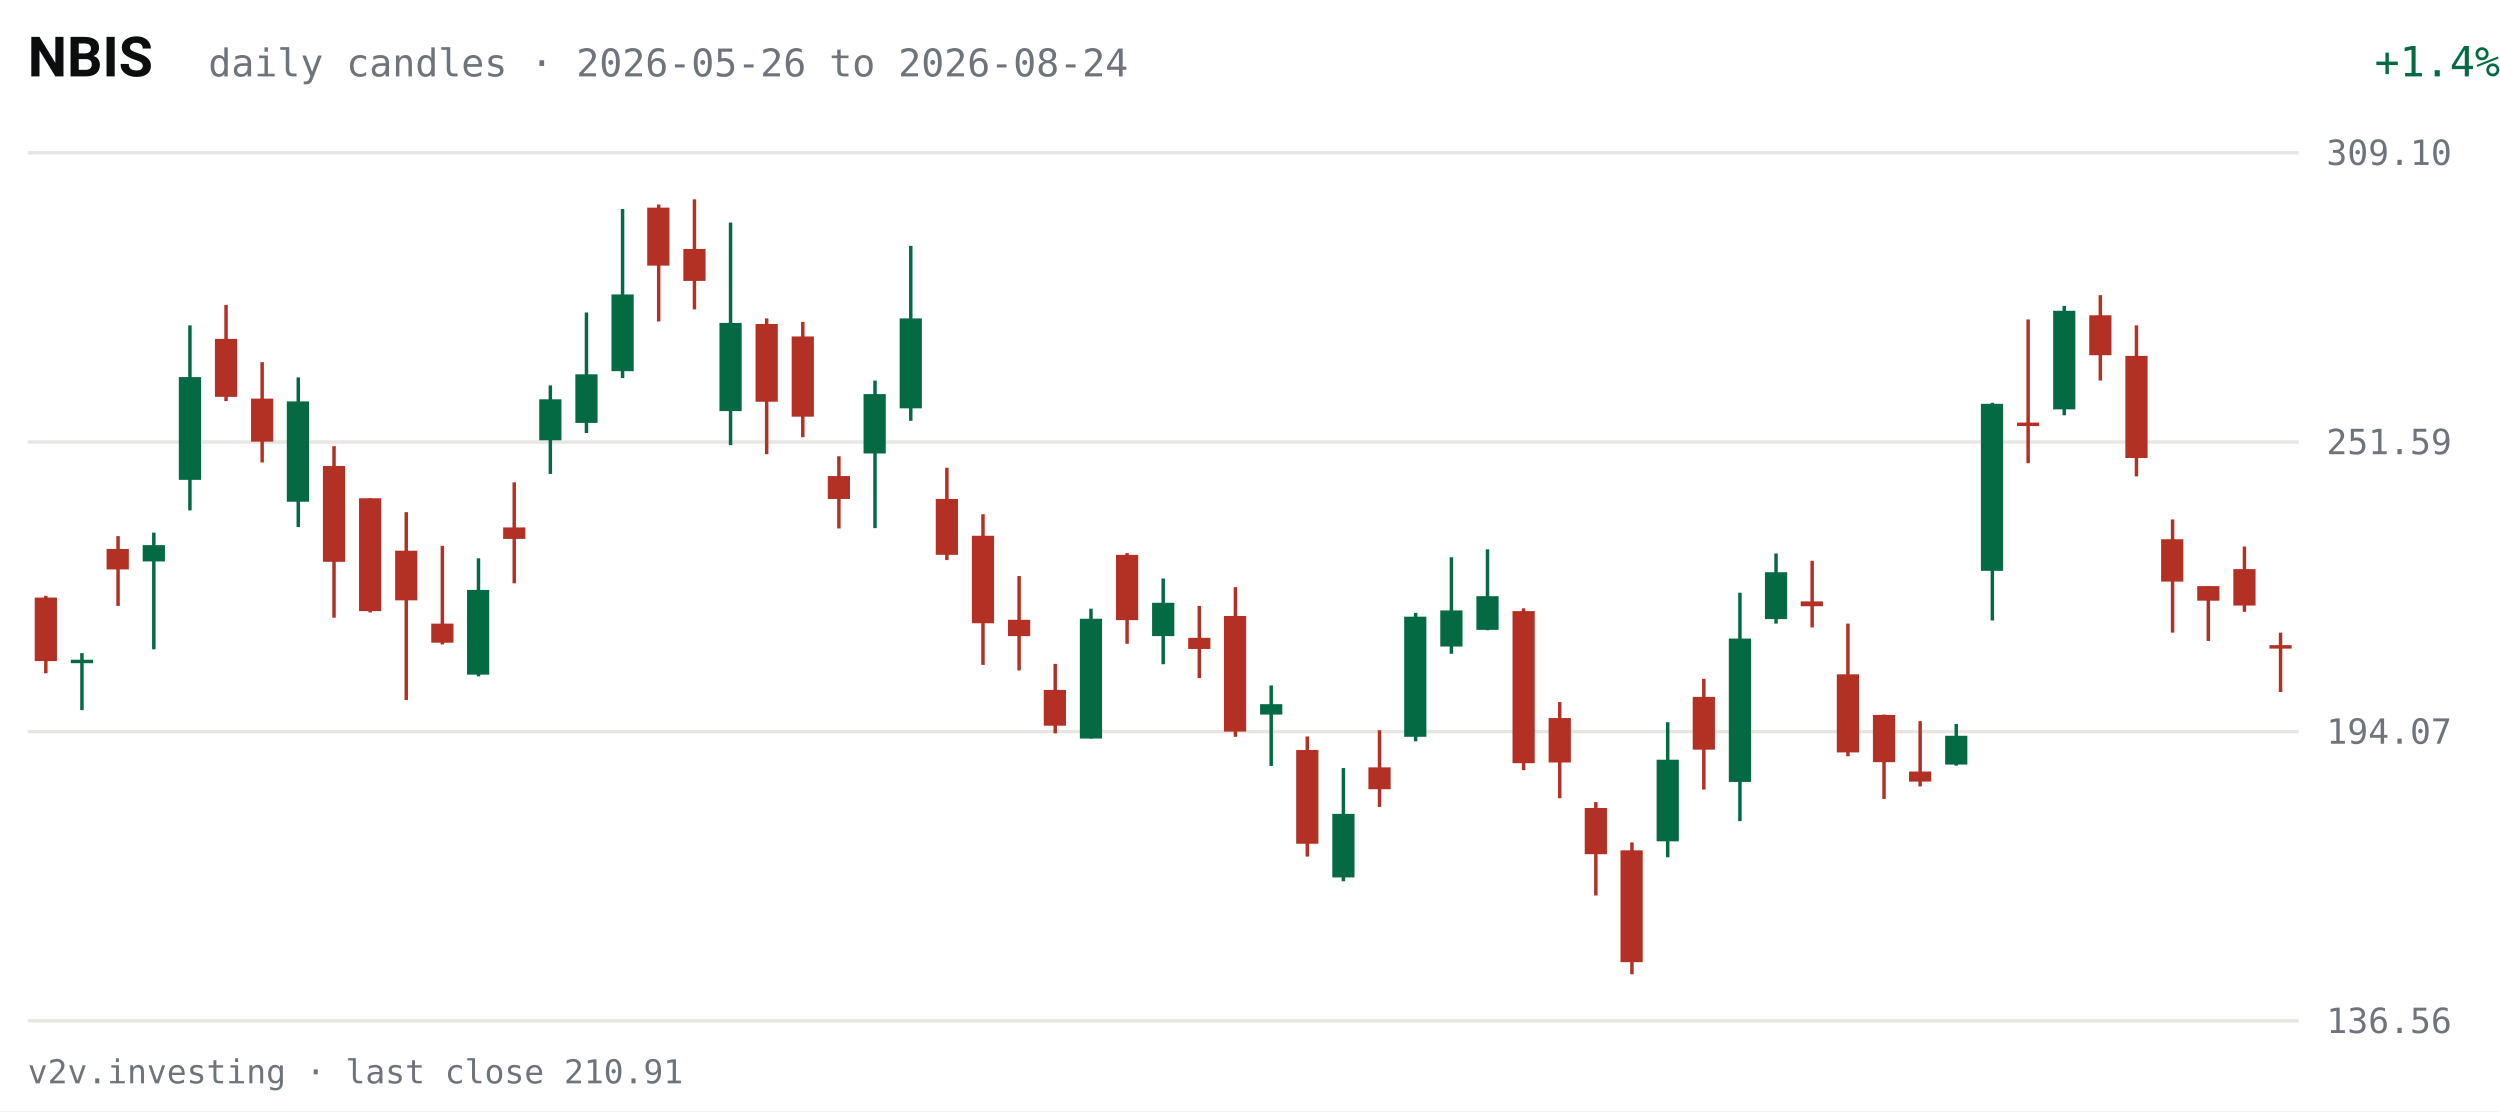
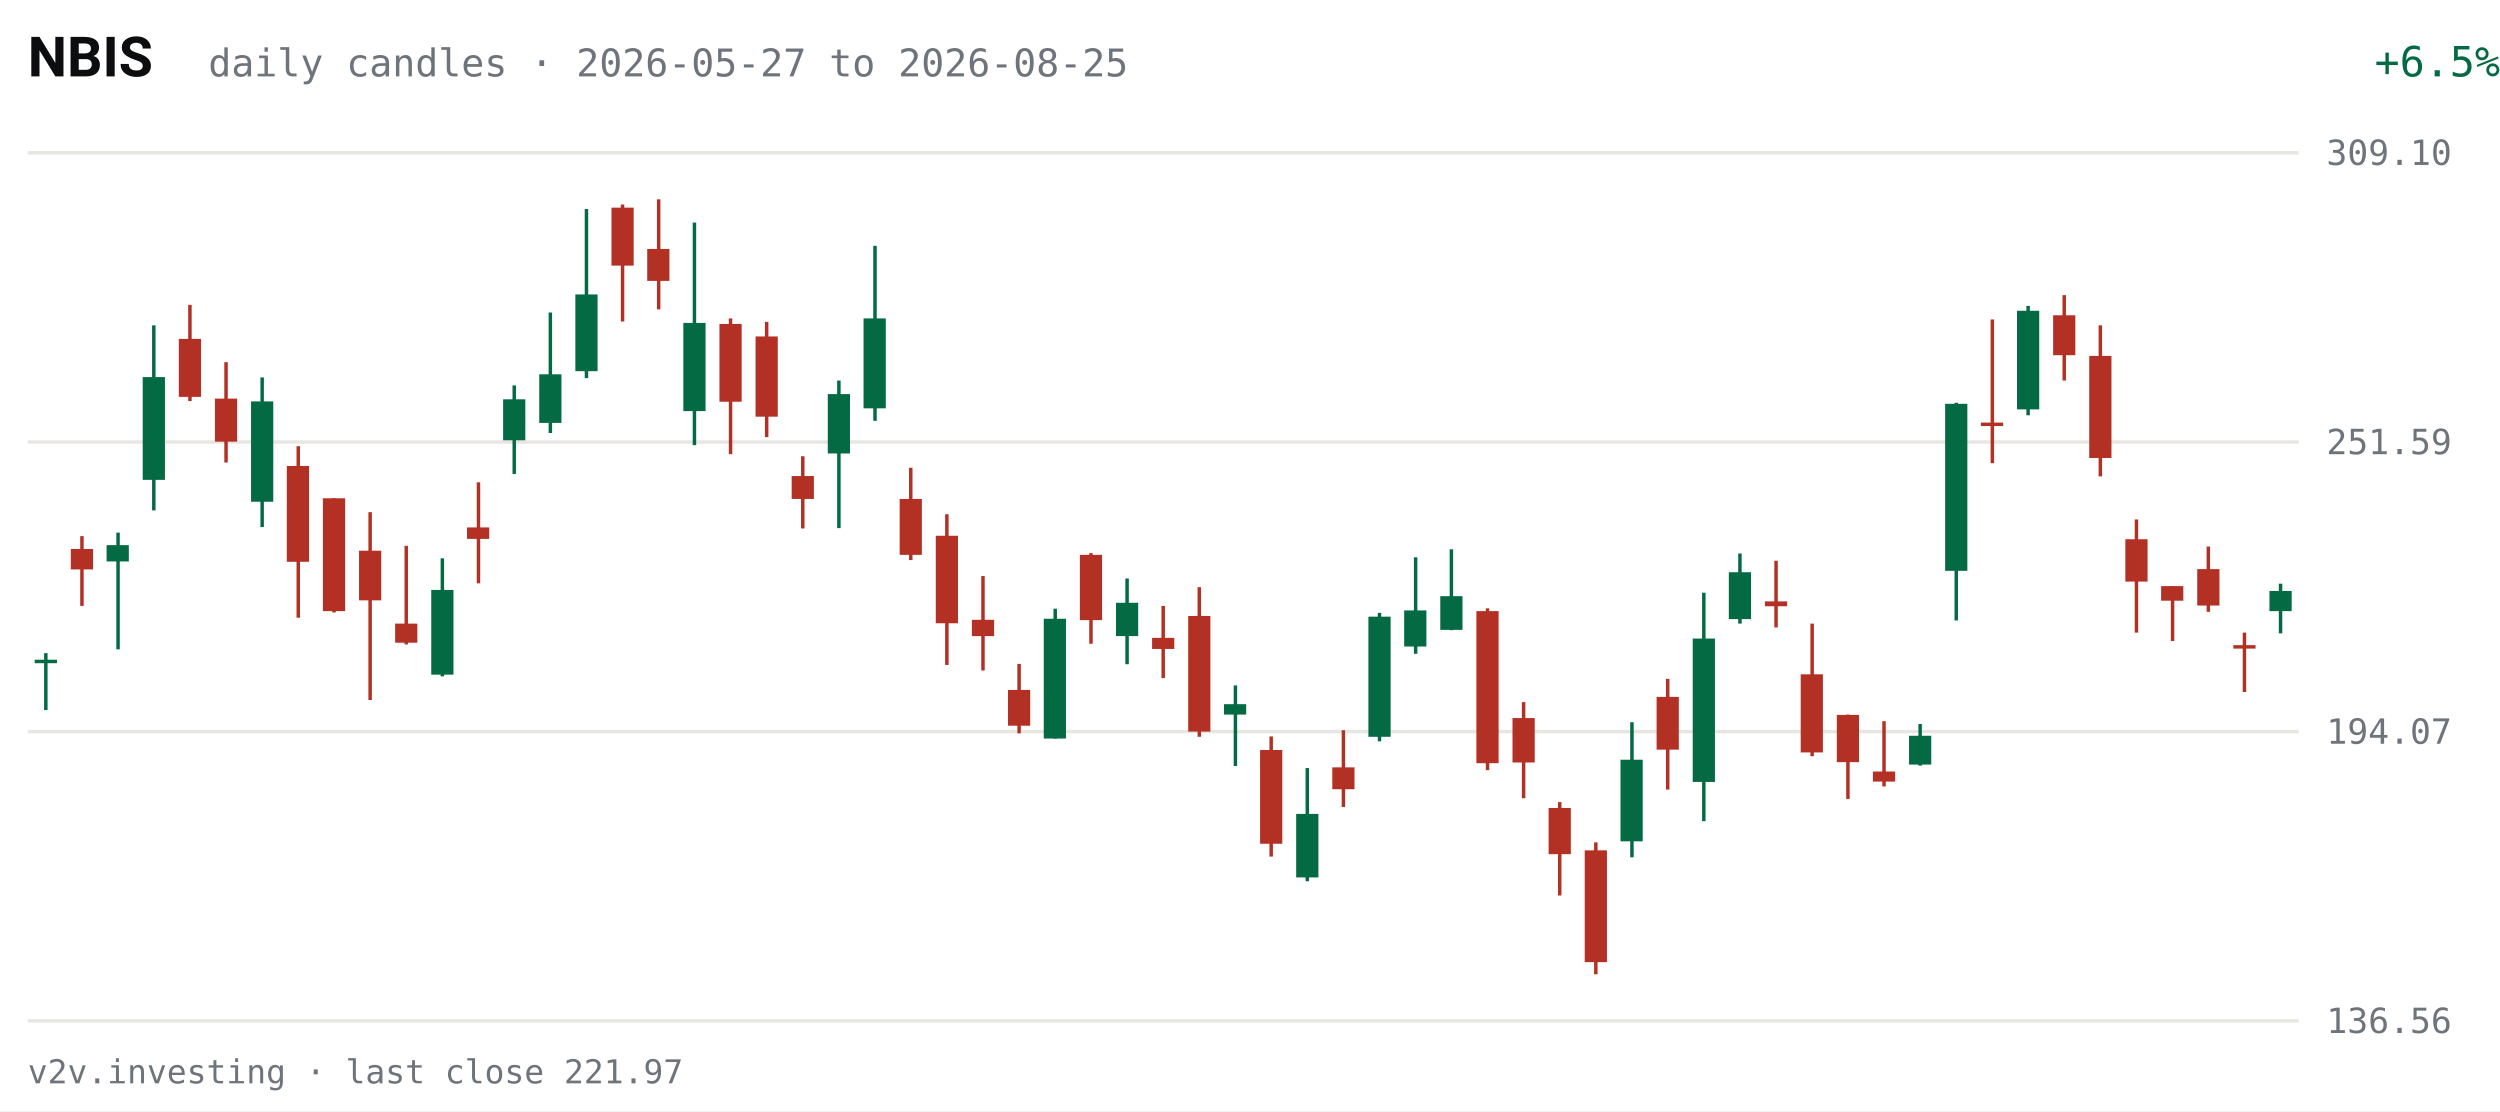
<svg xmlns="http://www.w3.org/2000/svg" viewBox="0 0 720 320" width="720" height="320" role="img" aria-label="NBIS daily candles, last 63 sessions">
  <rect width="720" height="320" fill="#FFFFFF" />
  <text x="8" y="22" fill="#0C0D0E" font-size="16" font-weight="600" font-family="system-ui,-apple-system,Segoe UI,Roboto,sans-serif">NBIS</text>
-   <text x="60" y="22" fill="#6E747B" font-size="11" font-family="ui-monospace,SFMono-Regular,Menlo,Consolas,monospace">daily candles · 2026-05-26 to 2026-08-24</text>
-   <text x="670" y="22" fill="#046A44" font-size="12" text-anchor="end" font-family="ui-monospace,SFMono-Regular,Menlo,Consolas,monospace" transform="translate(50,0)">+1.4%</text>
+   <text x="60" y="22" fill="#6E747B" font-size="11" font-family="ui-monospace,SFMono-Regular,Menlo,Consolas,monospace">daily candles · 2026-05-27 to 2026-08-25</text>
+   <text x="670" y="22" fill="#046A44" font-size="12" text-anchor="end" font-family="ui-monospace,SFMono-Regular,Menlo,Consolas,monospace" transform="translate(50,0)">+6.5%</text>
  <g font-family="ui-monospace,SFMono-Regular,Menlo,Consolas,monospace">
    <line x1="8" y1="294.0" x2="662" y2="294.0" stroke="#E7E6E1" stroke-width="1" />
    <text x="670" y="297.5" fill="#6E747B" font-size="10">136.56</text>
    <line x1="8" y1="210.7" x2="662" y2="210.7" stroke="#E7E6E1" stroke-width="1" />
    <text x="670" y="214.2" fill="#6E747B" font-size="10">194.07</text>
    <line x1="8" y1="127.3" x2="662" y2="127.3" stroke="#E7E6E1" stroke-width="1" />
    <text x="670" y="130.8" fill="#6E747B" font-size="10">251.59</text>
    <line x1="8" y1="44.0" x2="662" y2="44.0" stroke="#E7E6E1" stroke-width="1" />
    <text x="670" y="47.5" fill="#6E747B" font-size="10">309.10</text>
-     <line x1="13.2" y1="171.6" x2="13.2" y2="193.9" stroke="#B33124" stroke-width="1" />
-     <rect x="10.0" y="172.1" width="6.4" height="18.3" fill="#B33124" />
-     <line x1="23.6" y1="188.1" x2="23.6" y2="204.5" stroke="#046A44" stroke-width="1" />
-     <rect x="20.4" y="190.0" width="6.4" height="1.0" fill="#046A44" />
-     <line x1="34.0" y1="154.4" x2="34.0" y2="174.5" stroke="#B33124" stroke-width="1" />
-     <rect x="30.7" y="158.1" width="6.4" height="5.9" fill="#B33124" />
-     <line x1="44.3" y1="153.4" x2="44.3" y2="187.0" stroke="#046A44" stroke-width="1" />
-     <rect x="41.1" y="157.0" width="6.4" height="4.7" fill="#046A44" />
-     <line x1="54.7" y1="93.7" x2="54.7" y2="147.0" stroke="#046A44" stroke-width="1" />
-     <rect x="51.5" y="108.6" width="6.4" height="29.6" fill="#046A44" />
-     <line x1="65.1" y1="87.8" x2="65.1" y2="115.5" stroke="#B33124" stroke-width="1" />
-     <rect x="61.9" y="97.6" width="6.4" height="16.7" fill="#B33124" />
-     <line x1="75.5" y1="104.3" x2="75.5" y2="133.2" stroke="#B33124" stroke-width="1" />
-     <rect x="72.3" y="114.8" width="6.4" height="12.4" fill="#B33124" />
-     <line x1="85.9" y1="108.7" x2="85.9" y2="151.8" stroke="#046A44" stroke-width="1" />
-     <rect x="82.6" y="115.6" width="6.4" height="28.9" fill="#046A44" />
-     <line x1="96.2" y1="128.5" x2="96.2" y2="177.9" stroke="#B33124" stroke-width="1" />
-     <rect x="93.0" y="134.2" width="6.4" height="27.6" fill="#B33124" />
-     <line x1="106.6" y1="143.5" x2="106.6" y2="176.4" stroke="#B33124" stroke-width="1" />
-     <rect x="103.4" y="143.5" width="6.4" height="32.5" fill="#B33124" />
-     <line x1="117.0" y1="147.5" x2="117.0" y2="201.6" stroke="#B33124" stroke-width="1" />
-     <rect x="113.8" y="158.6" width="6.4" height="14.3" fill="#B33124" />
-     <line x1="127.4" y1="157.2" x2="127.4" y2="185.6" stroke="#B33124" stroke-width="1" />
-     <rect x="124.2" y="179.6" width="6.4" height="5.5" fill="#B33124" />
-     <line x1="137.8" y1="160.8" x2="137.8" y2="194.8" stroke="#046A44" stroke-width="1" />
-     <rect x="134.5" y="169.9" width="6.4" height="24.4" fill="#046A44" />
-     <line x1="148.1" y1="138.9" x2="148.1" y2="168.0" stroke="#B33124" stroke-width="1" />
-     <rect x="144.9" y="151.9" width="6.4" height="3.3" fill="#B33124" />
-     <line x1="158.5" y1="111.0" x2="158.5" y2="136.5" stroke="#046A44" stroke-width="1" />
-     <rect x="155.3" y="115.0" width="6.4" height="11.8" fill="#046A44" />
-     <line x1="168.9" y1="90.0" x2="168.9" y2="124.7" stroke="#046A44" stroke-width="1" />
-     <rect x="165.7" y="107.8" width="6.4" height="14.0" fill="#046A44" />
-     <line x1="179.3" y1="60.2" x2="179.3" y2="108.9" stroke="#046A44" stroke-width="1" />
-     <rect x="176.1" y="84.8" width="6.4" height="22.1" fill="#046A44" />
-     <line x1="189.7" y1="58.9" x2="189.7" y2="92.6" stroke="#B33124" stroke-width="1" />
-     <rect x="186.4" y="59.8" width="6.4" height="16.7" fill="#B33124" />
-     <line x1="200.0" y1="57.4" x2="200.0" y2="89.1" stroke="#B33124" stroke-width="1" />
-     <rect x="196.8" y="71.7" width="6.4" height="9.2" fill="#B33124" />
-     <line x1="210.4" y1="64.1" x2="210.4" y2="128.2" stroke="#046A44" stroke-width="1" />
-     <rect x="207.2" y="93.0" width="6.4" height="25.4" fill="#046A44" />
-     <line x1="220.8" y1="91.7" x2="220.8" y2="130.8" stroke="#B33124" stroke-width="1" />
-     <rect x="217.6" y="93.3" width="6.4" height="22.4" fill="#B33124" />
-     <line x1="231.2" y1="92.7" x2="231.2" y2="125.9" stroke="#B33124" stroke-width="1" />
-     <rect x="228.0" y="96.9" width="6.4" height="23.1" fill="#B33124" />
-     <line x1="241.6" y1="131.4" x2="241.6" y2="152.2" stroke="#B33124" stroke-width="1" />
-     <rect x="238.4" y="137.1" width="6.4" height="6.6" fill="#B33124" />
-     <line x1="252.0" y1="109.6" x2="252.0" y2="152.1" stroke="#046A44" stroke-width="1" />
-     <rect x="248.7" y="113.5" width="6.4" height="17.1" fill="#046A44" />
-     <line x1="262.3" y1="70.8" x2="262.3" y2="121.2" stroke="#046A44" stroke-width="1" />
-     <rect x="259.1" y="91.7" width="6.4" height="25.9" fill="#046A44" />
-     <line x1="272.7" y1="134.7" x2="272.7" y2="161.3" stroke="#B33124" stroke-width="1" />
-     <rect x="269.5" y="143.7" width="6.4" height="16.1" fill="#B33124" />
-     <line x1="283.1" y1="148.1" x2="283.1" y2="191.5" stroke="#B33124" stroke-width="1" />
-     <rect x="279.9" y="154.3" width="6.4" height="25.2" fill="#B33124" />
-     <line x1="293.5" y1="165.9" x2="293.5" y2="193.1" stroke="#B33124" stroke-width="1" />
-     <rect x="290.3" y="178.5" width="6.4" height="4.7" fill="#B33124" />
-     <line x1="303.9" y1="191.2" x2="303.9" y2="211.2" stroke="#B33124" stroke-width="1" />
-     <rect x="300.6" y="198.7" width="6.4" height="10.3" fill="#B33124" />
-     <line x1="314.2" y1="175.3" x2="314.2" y2="212.7" stroke="#046A44" stroke-width="1" />
-     <rect x="311.0" y="178.2" width="6.4" height="34.5" fill="#046A44" />
-     <line x1="324.6" y1="159.3" x2="324.6" y2="185.4" stroke="#B33124" stroke-width="1" />
-     <rect x="321.4" y="159.8" width="6.4" height="18.8" fill="#B33124" />
-     <line x1="335.0" y1="166.6" x2="335.0" y2="191.3" stroke="#046A44" stroke-width="1" />
-     <rect x="331.8" y="173.6" width="6.4" height="9.6" fill="#046A44" />
-     <line x1="345.4" y1="174.5" x2="345.4" y2="195.3" stroke="#B33124" stroke-width="1" />
-     <rect x="342.2" y="183.7" width="6.4" height="3.2" fill="#B33124" />
-     <line x1="355.8" y1="169.1" x2="355.8" y2="212.2" stroke="#B33124" stroke-width="1" />
-     <rect x="352.5" y="177.4" width="6.4" height="33.3" fill="#B33124" />
-     <line x1="366.1" y1="197.4" x2="366.1" y2="220.6" stroke="#046A44" stroke-width="1" />
-     <rect x="362.9" y="202.8" width="6.4" height="3.0" fill="#046A44" />
-     <line x1="376.5" y1="212.1" x2="376.5" y2="246.7" stroke="#B33124" stroke-width="1" />
-     <rect x="373.3" y="216.0" width="6.4" height="27.0" fill="#B33124" />
-     <line x1="386.9" y1="221.2" x2="386.9" y2="253.8" stroke="#046A44" stroke-width="1" />
-     <rect x="383.7" y="234.4" width="6.4" height="18.3" fill="#046A44" />
-     <line x1="397.3" y1="210.3" x2="397.3" y2="232.4" stroke="#B33124" stroke-width="1" />
-     <rect x="394.1" y="221.0" width="6.4" height="6.3" fill="#B33124" />
-     <line x1="407.7" y1="176.5" x2="407.7" y2="213.5" stroke="#046A44" stroke-width="1" />
-     <rect x="404.4" y="177.6" width="6.4" height="34.6" fill="#046A44" />
-     <line x1="418.0" y1="160.5" x2="418.0" y2="188.3" stroke="#046A44" stroke-width="1" />
-     <rect x="414.8" y="175.8" width="6.4" height="10.4" fill="#046A44" />
-     <line x1="428.4" y1="158.2" x2="428.4" y2="181.5" stroke="#046A44" stroke-width="1" />
-     <rect x="425.2" y="171.7" width="6.4" height="9.7" fill="#046A44" />
-     <line x1="438.8" y1="175.2" x2="438.8" y2="221.8" stroke="#B33124" stroke-width="1" />
-     <rect x="435.6" y="176.0" width="6.4" height="43.8" fill="#B33124" />
-     <line x1="449.2" y1="202.2" x2="449.2" y2="229.9" stroke="#B33124" stroke-width="1" />
-     <rect x="446.0" y="206.8" width="6.4" height="12.8" fill="#B33124" />
-     <line x1="459.6" y1="231.0" x2="459.6" y2="257.9" stroke="#B33124" stroke-width="1" />
-     <rect x="456.4" y="232.7" width="6.4" height="13.3" fill="#B33124" />
-     <line x1="470.0" y1="242.6" x2="470.0" y2="280.6" stroke="#B33124" stroke-width="1" />
-     <rect x="466.7" y="244.9" width="6.4" height="32.2" fill="#B33124" />
-     <line x1="480.3" y1="208.0" x2="480.3" y2="246.9" stroke="#046A44" stroke-width="1" />
-     <rect x="477.1" y="218.8" width="6.4" height="23.5" fill="#046A44" />
-     <line x1="490.7" y1="195.5" x2="490.7" y2="227.4" stroke="#B33124" stroke-width="1" />
-     <rect x="487.5" y="200.7" width="6.4" height="15.2" fill="#B33124" />
-     <line x1="501.1" y1="170.7" x2="501.1" y2="236.5" stroke="#046A44" stroke-width="1" />
-     <rect x="497.9" y="183.9" width="6.4" height="41.3" fill="#046A44" />
-     <line x1="511.5" y1="159.4" x2="511.5" y2="179.6" stroke="#046A44" stroke-width="1" />
-     <rect x="508.3" y="164.8" width="6.4" height="13.5" fill="#046A44" />
-     <line x1="521.9" y1="161.5" x2="521.9" y2="180.7" stroke="#B33124" stroke-width="1" />
-     <rect x="518.6" y="173.2" width="6.4" height="1.4" fill="#B33124" />
-     <line x1="532.2" y1="179.6" x2="532.2" y2="217.8" stroke="#B33124" stroke-width="1" />
-     <rect x="529.0" y="194.2" width="6.4" height="22.5" fill="#B33124" />
-     <line x1="542.6" y1="205.8" x2="542.6" y2="230.1" stroke="#B33124" stroke-width="1" />
-     <rect x="539.4" y="205.9" width="6.4" height="13.6" fill="#B33124" />
-     <line x1="553.0" y1="207.7" x2="553.0" y2="226.5" stroke="#B33124" stroke-width="1" />
-     <rect x="549.8" y="222.2" width="6.4" height="2.9" fill="#B33124" />
-     <line x1="563.4" y1="208.5" x2="563.4" y2="220.5" stroke="#046A44" stroke-width="1" />
-     <rect x="560.2" y="211.9" width="6.4" height="8.3" fill="#046A44" />
-     <line x1="573.8" y1="116.0" x2="573.8" y2="178.7" stroke="#046A44" stroke-width="1" />
-     <rect x="570.5" y="116.3" width="6.4" height="48.1" fill="#046A44" />
-     <line x1="584.1" y1="92.0" x2="584.1" y2="133.4" stroke="#B33124" stroke-width="1" />
-     <rect x="580.9" y="121.7" width="6.4" height="1.0" fill="#B33124" />
-     <line x1="594.5" y1="88.1" x2="594.5" y2="119.6" stroke="#046A44" stroke-width="1" />
-     <rect x="591.3" y="89.5" width="6.4" height="28.4" fill="#046A44" />
-     <line x1="604.9" y1="85.0" x2="604.9" y2="109.6" stroke="#B33124" stroke-width="1" />
-     <rect x="601.7" y="90.8" width="6.4" height="11.5" fill="#B33124" />
-     <line x1="615.3" y1="93.7" x2="615.3" y2="137.2" stroke="#B33124" stroke-width="1" />
-     <rect x="612.1" y="102.5" width="6.4" height="29.4" fill="#B33124" />
-     <line x1="625.7" y1="149.6" x2="625.7" y2="182.2" stroke="#B33124" stroke-width="1" />
-     <rect x="622.4" y="155.3" width="6.4" height="12.2" fill="#B33124" />
-     <line x1="636.0" y1="168.8" x2="636.0" y2="184.6" stroke="#B33124" stroke-width="1" />
-     <rect x="632.8" y="168.8" width="6.4" height="4.2" fill="#B33124" />
-     <line x1="646.4" y1="157.4" x2="646.4" y2="176.2" stroke="#B33124" stroke-width="1" />
-     <rect x="643.2" y="163.9" width="6.4" height="10.5" fill="#B33124" />
-     <line x1="656.8" y1="182.2" x2="656.8" y2="199.3" stroke="#B33124" stroke-width="1" />
-     <rect x="653.6" y="185.8" width="6.4" height="1.0" fill="#B33124" />
+     <line x1="13.2" y1="188.1" x2="13.2" y2="204.5" stroke="#046A44" stroke-width="1" />
+     <rect x="10.0" y="190.0" width="6.4" height="1.0" fill="#046A44" />
+     <line x1="23.6" y1="154.4" x2="23.6" y2="174.5" stroke="#B33124" stroke-width="1" />
+     <rect x="20.4" y="158.1" width="6.4" height="5.9" fill="#B33124" />
+     <line x1="34.0" y1="153.4" x2="34.0" y2="187.0" stroke="#046A44" stroke-width="1" />
+     <rect x="30.7" y="157.0" width="6.4" height="4.7" fill="#046A44" />
+     <line x1="44.3" y1="93.7" x2="44.3" y2="147.0" stroke="#046A44" stroke-width="1" />
+     <rect x="41.1" y="108.6" width="6.4" height="29.6" fill="#046A44" />
+     <line x1="54.7" y1="87.8" x2="54.7" y2="115.5" stroke="#B33124" stroke-width="1" />
+     <rect x="51.5" y="97.6" width="6.4" height="16.7" fill="#B33124" />
+     <line x1="65.1" y1="104.3" x2="65.1" y2="133.2" stroke="#B33124" stroke-width="1" />
+     <rect x="61.9" y="114.8" width="6.4" height="12.4" fill="#B33124" />
+     <line x1="75.5" y1="108.7" x2="75.5" y2="151.8" stroke="#046A44" stroke-width="1" />
+     <rect x="72.3" y="115.6" width="6.4" height="28.9" fill="#046A44" />
+     <line x1="85.9" y1="128.5" x2="85.9" y2="177.9" stroke="#B33124" stroke-width="1" />
+     <rect x="82.6" y="134.2" width="6.4" height="27.6" fill="#B33124" />
+     <line x1="96.2" y1="143.5" x2="96.2" y2="176.4" stroke="#B33124" stroke-width="1" />
+     <rect x="93.0" y="143.5" width="6.4" height="32.5" fill="#B33124" />
+     <line x1="106.6" y1="147.5" x2="106.6" y2="201.6" stroke="#B33124" stroke-width="1" />
+     <rect x="103.4" y="158.6" width="6.4" height="14.3" fill="#B33124" />
+     <line x1="117.0" y1="157.2" x2="117.0" y2="185.6" stroke="#B33124" stroke-width="1" />
+     <rect x="113.8" y="179.6" width="6.4" height="5.5" fill="#B33124" />
+     <line x1="127.4" y1="160.8" x2="127.4" y2="194.8" stroke="#046A44" stroke-width="1" />
+     <rect x="124.2" y="169.9" width="6.4" height="24.4" fill="#046A44" />
+     <line x1="137.8" y1="138.9" x2="137.8" y2="168.0" stroke="#B33124" stroke-width="1" />
+     <rect x="134.5" y="151.9" width="6.4" height="3.3" fill="#B33124" />
+     <line x1="148.1" y1="111.0" x2="148.1" y2="136.5" stroke="#046A44" stroke-width="1" />
+     <rect x="144.9" y="115.0" width="6.4" height="11.8" fill="#046A44" />
+     <line x1="158.5" y1="90.0" x2="158.5" y2="124.7" stroke="#046A44" stroke-width="1" />
+     <rect x="155.3" y="107.8" width="6.4" height="14.0" fill="#046A44" />
+     <line x1="168.9" y1="60.2" x2="168.9" y2="108.9" stroke="#046A44" stroke-width="1" />
+     <rect x="165.7" y="84.8" width="6.4" height="22.1" fill="#046A44" />
+     <line x1="179.3" y1="58.9" x2="179.3" y2="92.6" stroke="#B33124" stroke-width="1" />
+     <rect x="176.1" y="59.8" width="6.4" height="16.7" fill="#B33124" />
+     <line x1="189.7" y1="57.4" x2="189.7" y2="89.1" stroke="#B33124" stroke-width="1" />
+     <rect x="186.4" y="71.7" width="6.4" height="9.2" fill="#B33124" />
+     <line x1="200.0" y1="64.1" x2="200.0" y2="128.2" stroke="#046A44" stroke-width="1" />
+     <rect x="196.8" y="93.0" width="6.4" height="25.4" fill="#046A44" />
+     <line x1="210.4" y1="91.7" x2="210.4" y2="130.8" stroke="#B33124" stroke-width="1" />
+     <rect x="207.2" y="93.3" width="6.4" height="22.4" fill="#B33124" />
+     <line x1="220.8" y1="92.7" x2="220.8" y2="125.9" stroke="#B33124" stroke-width="1" />
+     <rect x="217.6" y="96.9" width="6.4" height="23.1" fill="#B33124" />
+     <line x1="231.2" y1="131.4" x2="231.2" y2="152.2" stroke="#B33124" stroke-width="1" />
+     <rect x="228.0" y="137.1" width="6.4" height="6.6" fill="#B33124" />
+     <line x1="241.6" y1="109.6" x2="241.6" y2="152.1" stroke="#046A44" stroke-width="1" />
+     <rect x="238.4" y="113.5" width="6.4" height="17.1" fill="#046A44" />
+     <line x1="252.0" y1="70.8" x2="252.0" y2="121.2" stroke="#046A44" stroke-width="1" />
+     <rect x="248.7" y="91.7" width="6.4" height="25.9" fill="#046A44" />
+     <line x1="262.3" y1="134.7" x2="262.3" y2="161.3" stroke="#B33124" stroke-width="1" />
+     <rect x="259.1" y="143.7" width="6.4" height="16.1" fill="#B33124" />
+     <line x1="272.7" y1="148.1" x2="272.7" y2="191.5" stroke="#B33124" stroke-width="1" />
+     <rect x="269.5" y="154.3" width="6.4" height="25.2" fill="#B33124" />
+     <line x1="283.1" y1="165.9" x2="283.1" y2="193.1" stroke="#B33124" stroke-width="1" />
+     <rect x="279.9" y="178.5" width="6.4" height="4.7" fill="#B33124" />
+     <line x1="293.5" y1="191.2" x2="293.5" y2="211.2" stroke="#B33124" stroke-width="1" />
+     <rect x="290.3" y="198.7" width="6.4" height="10.3" fill="#B33124" />
+     <line x1="303.9" y1="175.3" x2="303.9" y2="212.7" stroke="#046A44" stroke-width="1" />
+     <rect x="300.6" y="178.2" width="6.4" height="34.5" fill="#046A44" />
+     <line x1="314.2" y1="159.3" x2="314.2" y2="185.4" stroke="#B33124" stroke-width="1" />
+     <rect x="311.0" y="159.8" width="6.4" height="18.8" fill="#B33124" />
+     <line x1="324.6" y1="166.6" x2="324.6" y2="191.3" stroke="#046A44" stroke-width="1" />
+     <rect x="321.4" y="173.6" width="6.4" height="9.6" fill="#046A44" />
+     <line x1="335.0" y1="174.5" x2="335.0" y2="195.3" stroke="#B33124" stroke-width="1" />
+     <rect x="331.8" y="183.7" width="6.4" height="3.2" fill="#B33124" />
+     <line x1="345.4" y1="169.1" x2="345.4" y2="212.2" stroke="#B33124" stroke-width="1" />
+     <rect x="342.2" y="177.4" width="6.4" height="33.3" fill="#B33124" />
+     <line x1="355.8" y1="197.4" x2="355.8" y2="220.6" stroke="#046A44" stroke-width="1" />
+     <rect x="352.5" y="202.8" width="6.4" height="3.0" fill="#046A44" />
+     <line x1="366.1" y1="212.1" x2="366.1" y2="246.7" stroke="#B33124" stroke-width="1" />
+     <rect x="362.9" y="216.0" width="6.4" height="27.0" fill="#B33124" />
+     <line x1="376.5" y1="221.2" x2="376.5" y2="253.8" stroke="#046A44" stroke-width="1" />
+     <rect x="373.3" y="234.4" width="6.4" height="18.3" fill="#046A44" />
+     <line x1="386.9" y1="210.3" x2="386.9" y2="232.4" stroke="#B33124" stroke-width="1" />
+     <rect x="383.7" y="221.0" width="6.4" height="6.3" fill="#B33124" />
+     <line x1="397.3" y1="176.5" x2="397.3" y2="213.5" stroke="#046A44" stroke-width="1" />
+     <rect x="394.1" y="177.6" width="6.4" height="34.6" fill="#046A44" />
+     <line x1="407.7" y1="160.5" x2="407.7" y2="188.3" stroke="#046A44" stroke-width="1" />
+     <rect x="404.4" y="175.8" width="6.4" height="10.4" fill="#046A44" />
+     <line x1="418.0" y1="158.2" x2="418.0" y2="181.5" stroke="#046A44" stroke-width="1" />
+     <rect x="414.8" y="171.7" width="6.4" height="9.7" fill="#046A44" />
+     <line x1="428.4" y1="175.2" x2="428.4" y2="221.8" stroke="#B33124" stroke-width="1" />
+     <rect x="425.2" y="176.0" width="6.4" height="43.8" fill="#B33124" />
+     <line x1="438.8" y1="202.2" x2="438.8" y2="229.9" stroke="#B33124" stroke-width="1" />
+     <rect x="435.6" y="206.8" width="6.4" height="12.8" fill="#B33124" />
+     <line x1="449.2" y1="231.0" x2="449.2" y2="257.9" stroke="#B33124" stroke-width="1" />
+     <rect x="446.0" y="232.7" width="6.4" height="13.3" fill="#B33124" />
+     <line x1="459.6" y1="242.6" x2="459.6" y2="280.6" stroke="#B33124" stroke-width="1" />
+     <rect x="456.4" y="244.9" width="6.4" height="32.2" fill="#B33124" />
+     <line x1="470.0" y1="208.0" x2="470.0" y2="246.9" stroke="#046A44" stroke-width="1" />
+     <rect x="466.7" y="218.8" width="6.4" height="23.5" fill="#046A44" />
+     <line x1="480.3" y1="195.5" x2="480.3" y2="227.4" stroke="#B33124" stroke-width="1" />
+     <rect x="477.1" y="200.7" width="6.4" height="15.2" fill="#B33124" />
+     <line x1="490.7" y1="170.7" x2="490.7" y2="236.5" stroke="#046A44" stroke-width="1" />
+     <rect x="487.5" y="183.9" width="6.4" height="41.3" fill="#046A44" />
+     <line x1="501.1" y1="159.4" x2="501.1" y2="179.6" stroke="#046A44" stroke-width="1" />
+     <rect x="497.9" y="164.8" width="6.4" height="13.5" fill="#046A44" />
+     <line x1="511.5" y1="161.5" x2="511.5" y2="180.7" stroke="#B33124" stroke-width="1" />
+     <rect x="508.3" y="173.2" width="6.4" height="1.4" fill="#B33124" />
+     <line x1="521.9" y1="179.6" x2="521.9" y2="217.8" stroke="#B33124" stroke-width="1" />
+     <rect x="518.6" y="194.2" width="6.4" height="22.5" fill="#B33124" />
+     <line x1="532.2" y1="205.8" x2="532.2" y2="230.1" stroke="#B33124" stroke-width="1" />
+     <rect x="529.0" y="205.9" width="6.4" height="13.6" fill="#B33124" />
+     <line x1="542.6" y1="207.7" x2="542.6" y2="226.5" stroke="#B33124" stroke-width="1" />
+     <rect x="539.4" y="222.2" width="6.4" height="2.9" fill="#B33124" />
+     <line x1="553.0" y1="208.5" x2="553.0" y2="220.5" stroke="#046A44" stroke-width="1" />
+     <rect x="549.8" y="211.9" width="6.4" height="8.3" fill="#046A44" />
+     <line x1="563.4" y1="116.0" x2="563.4" y2="178.7" stroke="#046A44" stroke-width="1" />
+     <rect x="560.2" y="116.3" width="6.4" height="48.1" fill="#046A44" />
+     <line x1="573.8" y1="92.0" x2="573.8" y2="133.4" stroke="#B33124" stroke-width="1" />
+     <rect x="570.5" y="121.7" width="6.4" height="1.0" fill="#B33124" />
+     <line x1="584.1" y1="88.1" x2="584.1" y2="119.6" stroke="#046A44" stroke-width="1" />
+     <rect x="580.9" y="89.5" width="6.4" height="28.4" fill="#046A44" />
+     <line x1="594.5" y1="85.0" x2="594.5" y2="109.6" stroke="#B33124" stroke-width="1" />
+     <rect x="591.3" y="90.8" width="6.4" height="11.5" fill="#B33124" />
+     <line x1="604.9" y1="93.7" x2="604.9" y2="137.2" stroke="#B33124" stroke-width="1" />
+     <rect x="601.7" y="102.5" width="6.4" height="29.4" fill="#B33124" />
+     <line x1="615.3" y1="149.6" x2="615.3" y2="182.2" stroke="#B33124" stroke-width="1" />
+     <rect x="612.1" y="155.3" width="6.4" height="12.2" fill="#B33124" />
+     <line x1="625.7" y1="168.8" x2="625.7" y2="184.6" stroke="#B33124" stroke-width="1" />
+     <rect x="622.4" y="168.8" width="6.4" height="4.2" fill="#B33124" />
+     <line x1="636.0" y1="157.4" x2="636.0" y2="176.2" stroke="#B33124" stroke-width="1" />
+     <rect x="632.8" y="163.9" width="6.4" height="10.5" fill="#B33124" />
+     <line x1="646.4" y1="182.2" x2="646.4" y2="199.3" stroke="#B33124" stroke-width="1" />
+     <rect x="643.2" y="185.8" width="6.4" height="1.0" fill="#B33124" />
+     <line x1="656.8" y1="168.1" x2="656.8" y2="182.4" stroke="#046A44" stroke-width="1" />
+     <rect x="653.6" y="170.2" width="6.4" height="5.8" fill="#046A44" />
  </g>
-   <text x="8" y="312" fill="#6E747B" font-size="9.5" font-family="ui-monospace,SFMono-Regular,Menlo,Consolas,monospace">v2v.investing · last close 210.91</text>
+   <text x="8" y="312" fill="#6E747B" font-size="9.5" font-family="ui-monospace,SFMono-Regular,Menlo,Consolas,monospace">v2v.investing · last close 221.97</text>
</svg>
